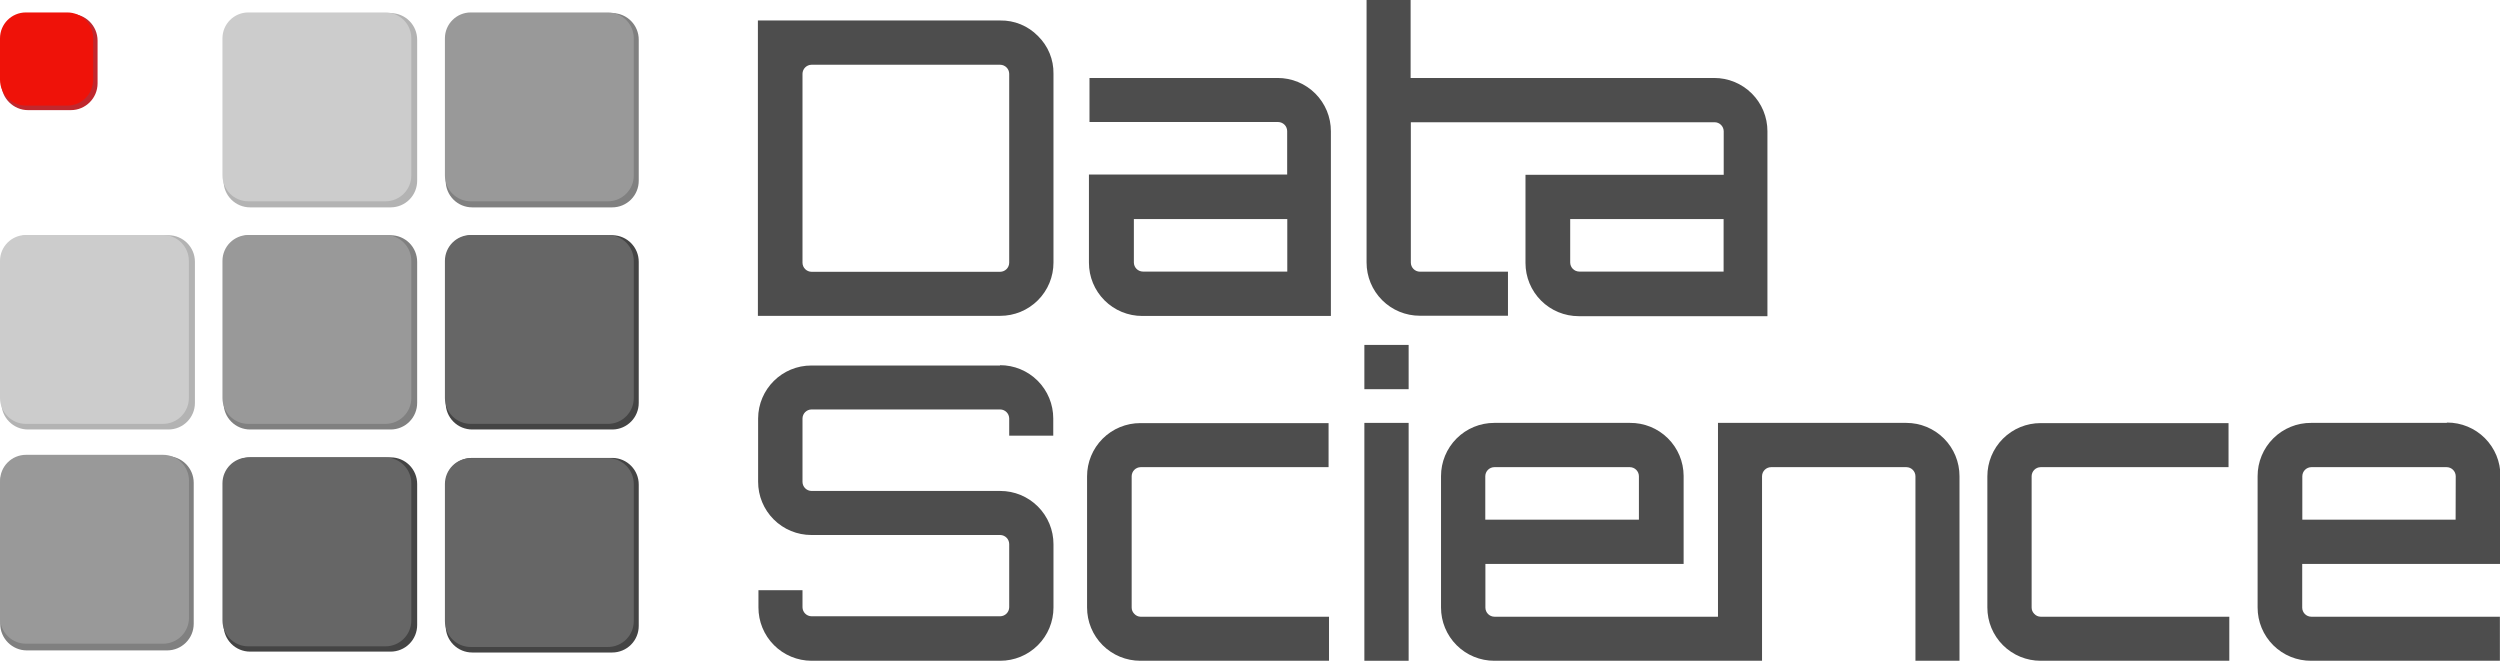
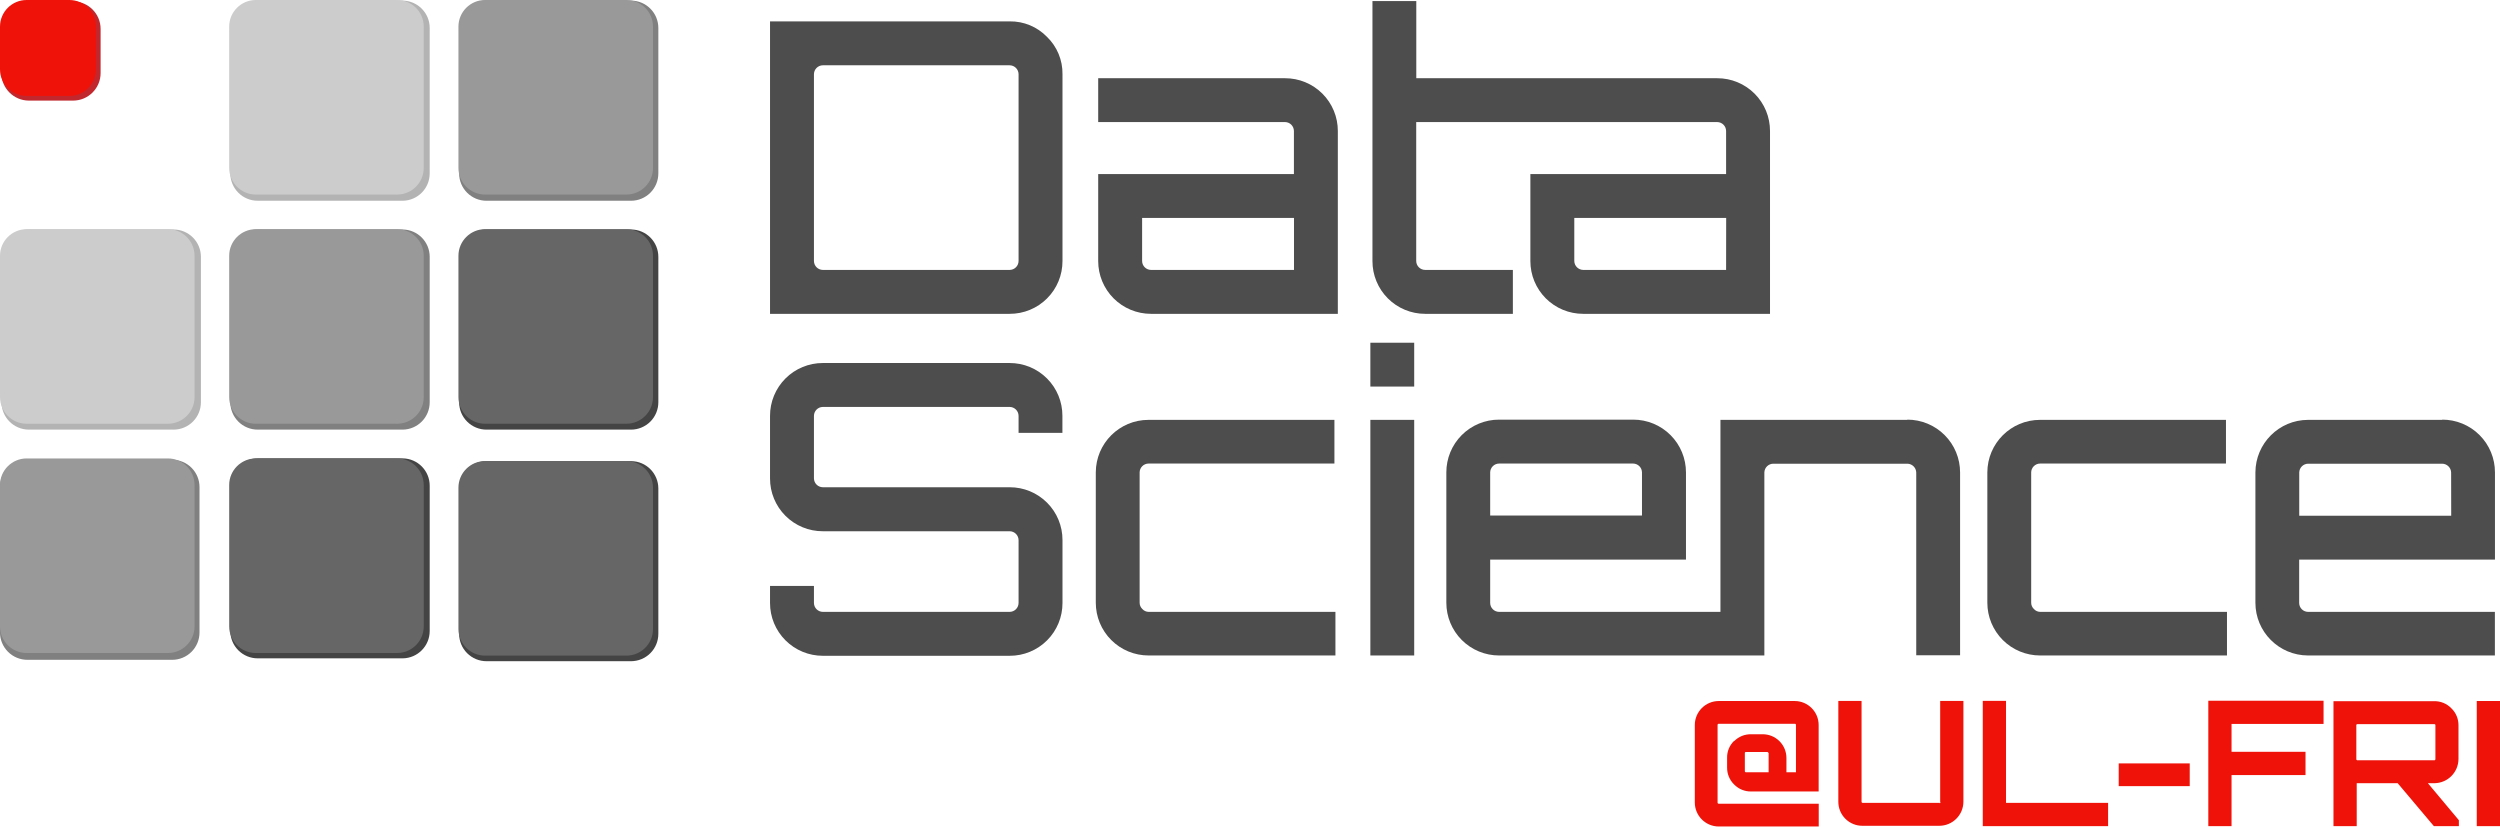
- <svg xmlns="http://www.w3.org/2000/svg" viewBox="0 0 227.01 60">
+ <svg xmlns="http://www.w3.org/2000/svg" viewBox="0 0 322.78 106.66">
  <defs>
    <style>.cls-1{fill:#4d4d4d;}.cls-2{fill:#b3b3b3;}.cls-3{fill:gray;}.cls-4{fill:#444;}.cls-5{fill:#c1272d;}.cls-6{fill:#ccc;}.cls-7{fill:#999;}.cls-8{fill:#666;}.cls-9{fill:#ef1209;}</style>
  </defs>
  <g id="Layer_2" data-name="Layer 2">
    <g id="Layer_1-2" data-name="Layer 1">
-       <path class="cls-1" d="M90.82,1.86h-22V28.68h22a4.83,4.83,0,0,0,4.84-4.84V6.7a4.67,4.67,0,0,0-1.41-3.43A4.67,4.67,0,0,0,90.82,1.86Zm.82,22a.83.83,0,0,1-.82.82H73.69a.83.83,0,0,1-.82-.82V6.7a.83.83,0,0,1,.82-.82H90.82a.83.83,0,0,1,.82.82Z" />
-       <path class="cls-1" d="M116.07,7.08H98.93v4h17.13a.83.83,0,0,1,.82.82v3.95h-18v8a4.83,4.83,0,0,0,4.84,4.84h17.13V11.92a4.83,4.83,0,0,0-4.84-4.84Zm.82,17.58H103.78a.83.83,0,0,1-.82-.82V19.89h13.93Z" />
-       <path class="cls-1" d="M155.69,7.08H128.09V0h-4V23.83a4.83,4.83,0,0,0,4.84,4.84h8v-4h-8a.83.83,0,0,1-.82-.82V11.1h27.59a.83.83,0,0,1,.82.82v3.95h-18v8a4.83,4.83,0,0,0,4.84,4.84h17.13V11.92a4.83,4.83,0,0,0-4.84-4.84Zm.82,17.58H143.4a.83.83,0,0,1-.82-.82V19.89h13.93Z" />
-       <path class="cls-1" d="M90.82,33.19H73.69A4.83,4.83,0,0,0,68.84,38v5.74a4.83,4.83,0,0,0,4.84,4.84H90.82a.83.83,0,0,1,.82.82v5.74a.83.83,0,0,1-.82.82H73.69a.83.83,0,0,1-.82-.82V53.59h-4v1.56A4.83,4.83,0,0,0,73.69,60H90.82a4.83,4.83,0,0,0,4.84-4.84V49.42a4.83,4.83,0,0,0-4.84-4.84H73.69a.83.83,0,0,1-.82-.82V38a.83.83,0,0,1,.82-.82H90.82a.83.83,0,0,1,.82.82v1.56h4V38a4.83,4.83,0,0,0-4.84-4.84Z" />
-       <path class="cls-1" d="M103,55.74a.79.79,0,0,1-.24-.58V43.24a.83.83,0,0,1,.82-.82h17.06v-4H103.55a4.83,4.83,0,0,0-4.84,4.84V55.16A4.83,4.83,0,0,0,103.55,60h17.13V56H103.55A.79.79,0,0,1,103,55.74Z" />
-       <rect class="cls-1" x="123.89" y="38.4" width="4.02" height="21.6" />
-       <rect class="cls-1" x="123.89" y="31.32" width="4.02" height="4.02" />
-       <path class="cls-1" d="M173.12,38.4H156V56h-20.3a.83.83,0,0,1-.82-.82V51.21h18v-8A4.83,4.83,0,0,0,148,38.4H135.69a4.83,4.83,0,0,0-4.84,4.84V55.16A4.83,4.83,0,0,0,135.69,60H160V43.24a.83.83,0,0,1,.82-.82h12.29a.83.83,0,0,1,.82.82V60h4V43.24a4.83,4.83,0,0,0-4.84-4.84Zm-38.25,4.84a.83.83,0,0,1,.82-.82H148a.83.83,0,0,1,.82.82v3.95H134.87Z" />
-       <path class="cls-1" d="M184.72,55.74a.79.79,0,0,1-.24-.58V43.24a.83.83,0,0,1,.82-.82h17.06v-4H185.3a4.83,4.83,0,0,0-4.84,4.84V55.16A4.83,4.83,0,0,0,185.3,60h17.13V56H185.3A.79.79,0,0,1,184.72,55.74Z" />
-       <path class="cls-1" d="M222.16,38.4H209.87A4.83,4.83,0,0,0,205,43.24V55.16A4.83,4.83,0,0,0,209.87,60H227V56H209.87a.83.83,0,0,1-.82-.82V51.21h18v-8a4.83,4.83,0,0,0-4.84-4.84Zm.82,8.79H209.06V43.24a.83.83,0,0,1,.82-.82h12.29a.83.83,0,0,1,.82.82Z" />
-       <path class="cls-2" d="M37.88,3.61V16.41a2.41,2.41,0,0,1-2.41,2.42H22.71a2.41,2.41,0,0,1-2.41-2.42V3.61a2.41,2.41,0,0,1,2.41-2.42H35.47A2.41,2.41,0,0,1,37.88,3.61Z" />
-       <rect class="cls-2" x="0.13" y="21.36" width="17.57" height="17.64" rx="2.41" ry="2.41" />
-       <path class="cls-3" d="M58,3.61V16.41a2.41,2.41,0,0,1-2.41,2.42H42.88a2.41,2.41,0,0,1-2.41-2.42V3.61a2.41,2.41,0,0,1,2.41-2.42H55.64A2.41,2.41,0,0,1,58,3.61Z" />
-       <path class="cls-3" d="M37.88,23.78V36.58A2.41,2.41,0,0,1,35.47,39H22.71a2.41,2.41,0,0,1-2.41-2.42V23.78a2.41,2.41,0,0,1,2.41-2.42H35.47A2.41,2.41,0,0,1,37.88,23.78Z" />
-       <rect class="cls-3" x="0.02" y="41.42" width="17.57" height="17.64" rx="2.42" ry="2.42" />
-       <path class="cls-4" d="M58,23.78V36.58A2.41,2.41,0,0,1,55.64,39H42.88a2.41,2.41,0,0,1-2.41-2.42V23.78a2.41,2.41,0,0,1,2.41-2.42H55.64A2.41,2.41,0,0,1,58,23.78Z" />
-       <rect class="cls-5" x="0.12" y="1.26" width="8.74" height="8.74" rx="2.43" ry="2.43" />
-       <path class="cls-4" d="M37.88,43.95V56.75a2.41,2.41,0,0,1-2.41,2.42H22.71a2.41,2.41,0,0,1-2.41-2.42V43.95a2.41,2.41,0,0,1,2.41-2.42H35.47A2.41,2.41,0,0,1,37.88,43.95Z" />
-       <path class="cls-4" d="M58,44V56.83a2.41,2.41,0,0,1-2.41,2.42H42.88a2.41,2.41,0,0,1-2.41-2.42V44a2.41,2.41,0,0,1,2.41-2.42H55.64A2.41,2.41,0,0,1,58,44Z" />
-       <rect class="cls-6" y="21.34" width="17.15" height="17.15" rx="2.35" ry="2.35" />
-       <rect class="cls-7" x="20.2" y="21.34" width="17.15" height="17.15" rx="2.35" ry="2.35" />
-       <rect class="cls-6" x="20.2" y="1.13" width="17.15" height="17.15" rx="2.35" ry="2.35" />
-       <rect class="cls-7" x="0.01" y="41.3" width="17.15" height="17.15" rx="2.35" ry="2.35" />
-       <rect class="cls-8" x="20.2" y="41.54" width="17.15" height="17.15" rx="2.35" ry="2.35" />
-       <rect class="cls-8" x="40.4" y="21.34" width="17.15" height="17.15" rx="2.35" ry="2.35" />
-       <rect class="cls-7" x="40.4" y="1.13" width="17.15" height="17.15" rx="2.35" ry="2.35" />
-       <rect class="cls-8" x="40.4" y="41.6" width="17.15" height="17.15" rx="2.35" ry="2.35" />
-       <rect class="cls-9" y="1.13" width="8.46" height="8.46" rx="2.35" ry="2.35" />
+       <path class="cls-1" d="M130.36,2.76H99.42V40.52h30.94a6.8,6.8,0,0,0,6.82-6.82V9.58a6.57,6.57,0,0,0-2-4.82A6.58,6.58,0,0,0,130.36,2.76Zm1.15,30.94a1.16,1.16,0,0,1-1.15,1.15H106.24a1.16,1.16,0,0,1-1.15-1.15V9.58a1.16,1.16,0,0,1,1.15-1.15h24.12a1.16,1.16,0,0,1,1.15,1.15Z" />
+       <path class="cls-1" d="M165.92,10.1H141.79v5.66h24.12a1.16,1.16,0,0,1,1.15,1.15v5.56H141.79V33.7a6.81,6.81,0,0,0,6.82,6.82h24.12V16.92a6.8,6.8,0,0,0-6.82-6.82Zm1.15,24.75H148.61a1.16,1.16,0,0,1-1.15-1.15V28.14h19.61Z" />
+       <path class="cls-1" d="M221.71,10.1H182.86V.14h-5.66V33.7A6.8,6.8,0,0,0,184,40.52h11.33V34.85H184a1.16,1.16,0,0,1-1.15-1.15V15.76h38.86a1.16,1.16,0,0,1,1.15,1.15v5.56H197.59V33.7a6.81,6.81,0,0,0,6.82,6.82h24.12V16.92a6.8,6.8,0,0,0-6.82-6.82Zm1.15,24.75H204.41a1.17,1.17,0,0,1-1.15-1.15V28.14h19.61Z" />
+       <path class="cls-1" d="M130.36,46.87H106.24a6.81,6.81,0,0,0-6.82,6.82v8.08a6.8,6.8,0,0,0,6.82,6.82h24.12a1.16,1.16,0,0,1,1.15,1.15v8.08A1.16,1.16,0,0,1,130.36,79H106.24a1.16,1.16,0,0,1-1.15-1.15v-2.2H99.42v2.2a6.81,6.81,0,0,0,6.82,6.82h24.12a6.8,6.8,0,0,0,6.82-6.82V69.73a6.8,6.8,0,0,0-6.82-6.82H106.24a1.16,1.16,0,0,1-1.15-1.15V53.69a1.16,1.16,0,0,1,1.15-1.15h24.12a1.16,1.16,0,0,1,1.15,1.15v2.2h5.66v-2.2a6.8,6.8,0,0,0-6.82-6.82Z" />
+       <path class="cls-1" d="M147.48,78.62a1.11,1.11,0,0,1-.34-.81V61a1.16,1.16,0,0,1,1.15-1.15h24V54.21h-24A6.8,6.8,0,0,0,141.48,61V77.81a6.81,6.81,0,0,0,6.82,6.82h24.12V79H148.3A1.11,1.11,0,0,1,147.48,78.62Z" />
+       <rect class="cls-1" x="176.93" y="54.21" width="5.66" height="30.42" />
+       <rect class="cls-1" x="176.93" y="44.25" width="5.66" height="5.66" />
+       <path class="cls-1" d="M246.26,54.21H222.13V79H193.55a1.16,1.16,0,0,1-1.15-1.15V72.25h25.28V61a6.81,6.81,0,0,0-6.82-6.82h-17.3A6.8,6.8,0,0,0,186.74,61V77.81a6.81,6.81,0,0,0,6.82,6.82H227.8V61A1.16,1.16,0,0,1,229,59.87h17.3A1.17,1.17,0,0,1,247.41,61v23.6h5.66V61a6.81,6.81,0,0,0-6.82-6.82ZM192.4,61a1.16,1.16,0,0,1,1.15-1.15h17.3A1.16,1.16,0,0,1,212,61v5.56H192.4Z" />
+       <path class="cls-1" d="M262.59,78.62a1.11,1.11,0,0,1-.34-.81V61a1.16,1.16,0,0,1,1.15-1.15h24V54.21h-24A6.8,6.8,0,0,0,256.59,61V77.81a6.81,6.81,0,0,0,6.82,6.82h24.12V79H263.4A1.11,1.11,0,0,1,262.59,78.62Z" />
+       <path class="cls-1" d="M315.32,54.21H298A6.81,6.81,0,0,0,291.2,61V77.81A6.81,6.81,0,0,0,298,84.63h24.12V79H298a1.16,1.16,0,0,1-1.15-1.15V72.25h25.28V61a6.8,6.8,0,0,0-6.82-6.82Zm1.16,12.38H296.86V61A1.16,1.16,0,0,1,298,59.87h17.3A1.17,1.17,0,0,1,316.47,61Z" />
+       <path class="cls-2" d="M55.48,3.62V22.38A3.53,3.53,0,0,1,52,25.92H33.27a3.53,3.53,0,0,1-3.53-3.54V3.62A3.53,3.53,0,0,1,33.27.08H52A3.53,3.53,0,0,1,55.48,3.62Z" />
+       <path class="cls-2" d="M25.94,33.17V51.93a3.53,3.53,0,0,1-3.53,3.54H3.72A3.53,3.53,0,0,1,.2,51.93V33.17a3.53,3.53,0,0,1,3.53-3.54H22.41A3.53,3.53,0,0,1,25.94,33.17Z" />
+       <path class="cls-3" d="M85,3.62V22.38a3.53,3.53,0,0,1-3.53,3.54H62.81a3.53,3.53,0,0,1-3.53-3.54V3.62A3.53,3.53,0,0,1,62.81.08H81.5A3.53,3.53,0,0,1,85,3.62Z" />
+       <path class="cls-3" d="M55.48,33.17V51.93A3.53,3.53,0,0,1,52,55.47H33.27a3.53,3.53,0,0,1-3.53-3.54V33.17a3.53,3.53,0,0,1,3.53-3.54H52A3.53,3.53,0,0,1,55.48,33.17Z" />
+       <path class="cls-3" d="M25.76,62.9V81.65a3.53,3.53,0,0,1-3.53,3.54H3.54A3.53,3.53,0,0,1,0,81.65V62.9a3.53,3.53,0,0,1,3.53-3.54H22.23A3.53,3.53,0,0,1,25.76,62.9Z" />
+       <path class="cls-4" d="M85,33.17V51.93a3.53,3.53,0,0,1-3.53,3.54H62.81a3.53,3.53,0,0,1-3.53-3.54V33.17a3.53,3.53,0,0,1,3.53-3.54H81.5A3.53,3.53,0,0,1,85,33.17Z" />
+       <rect class="cls-5" x="0.18" y="0.18" width="12.81" height="12.81" rx="3.56" ry="3.56" />
+       <path class="cls-4" d="M55.48,62.72V81.48A3.53,3.53,0,0,1,52,85H33.27a3.53,3.53,0,0,1-3.53-3.54V62.72a3.53,3.53,0,0,1,3.53-3.54H52A3.53,3.53,0,0,1,55.48,62.72Z" />
+       <path class="cls-4" d="M85,63.08V81.83a3.53,3.53,0,0,1-3.53,3.54H62.81a3.53,3.53,0,0,1-3.53-3.54V63.08a3.53,3.53,0,0,1,3.53-3.54H81.5A3.53,3.53,0,0,1,85,63.08Z" />
+       <rect class="cls-6" y="29.59" width="25.12" height="25.12" rx="3.44" ry="3.44" />
+       <rect class="cls-7" x="29.59" y="29.59" width="25.12" height="25.12" rx="3.44" ry="3.44" />
+       <rect class="cls-6" x="29.59" width="25.12" height="25.12" rx="3.44" ry="3.44" />
+       <rect class="cls-7" y="59.19" width="25.12" height="25.12" rx="3.44" ry="3.44" />
+       <rect class="cls-8" x="29.59" y="59.19" width="25.12" height="25.12" rx="3.44" ry="3.44" />
+       <rect class="cls-8" x="59.19" y="29.59" width="25.12" height="25.12" rx="3.44" ry="3.44" />
+       <rect class="cls-7" x="59.19" width="25.12" height="25.12" rx="3.44" ry="3.44" />
+       <rect class="cls-8" x="59.19" y="59.53" width="25.12" height="25.12" rx="3.44" ry="3.44" />
+       <rect class="cls-9" width="12.39" height="12.39" rx="3.44" ry="3.44" />
+       <path class="cls-9" d="M322.78,106.66V90.51h-3v16.15ZM304.23,98V93.65a.14.14,0,0,1,.16-.16h9.89a.14.14,0,0,1,.16.16V98a.14.14,0,0,1-.16.16h-9.89A.14.14,0,0,1,304.23,98Zm12.27-6.55a3,3,0,0,0-2.22-.92h-13v16.13h3v-5.54h5.29l4.67,5.54h3.23v-.76l-4-4.78h.88A3.14,3.14,0,0,0,317.42,98V93.65A3,3,0,0,0,316.5,91.45Zm-31.38,15.21h3v-6.59h9.55v-3h-9.55V93.47H300v-3H285.12Zm-11.57-8.1v2.94h9.17V98.56Zm-1.37,8.1v-3H259V90.49h-3v16.17Zm-21.76-3h-9.91a.14.14,0,0,1-.16-.16v-13h-3v13a3.1,3.1,0,0,0,3.12,3.12h9.91a3.12,3.12,0,0,0,3.12-3.12v-13h-3v13C250.56,103.65,250.52,103.7,250.43,103.7Zm-25.14-4.15V97.22c0-.09.05-.13.16-.13h2.78l.13.13v2.49h-2.92A.14.14,0,0,1,225.28,99.55Zm-1.38-3.86a2.94,2.94,0,0,0-.91,2.18v1.26a3,3,0,0,0,.91,2.2,3,3,0,0,0,2.19.9h8.72V93.61a3.1,3.1,0,0,0-3.09-3.1h-9.8a3.1,3.1,0,0,0-3.1,3.1v10a3.1,3.1,0,0,0,3.1,3.1h12.9v-2.94h-12.9a.14.14,0,0,1-.16-.16v-10a.14.14,0,0,1,.16-.16h9.8a.14.14,0,0,1,.16.16v6.1h-1.23V97.87a3.06,3.06,0,0,0-3.07-3.07h-1.48A3,3,0,0,0,223.9,95.69Z" />
    </g>
  </g>
</svg>
